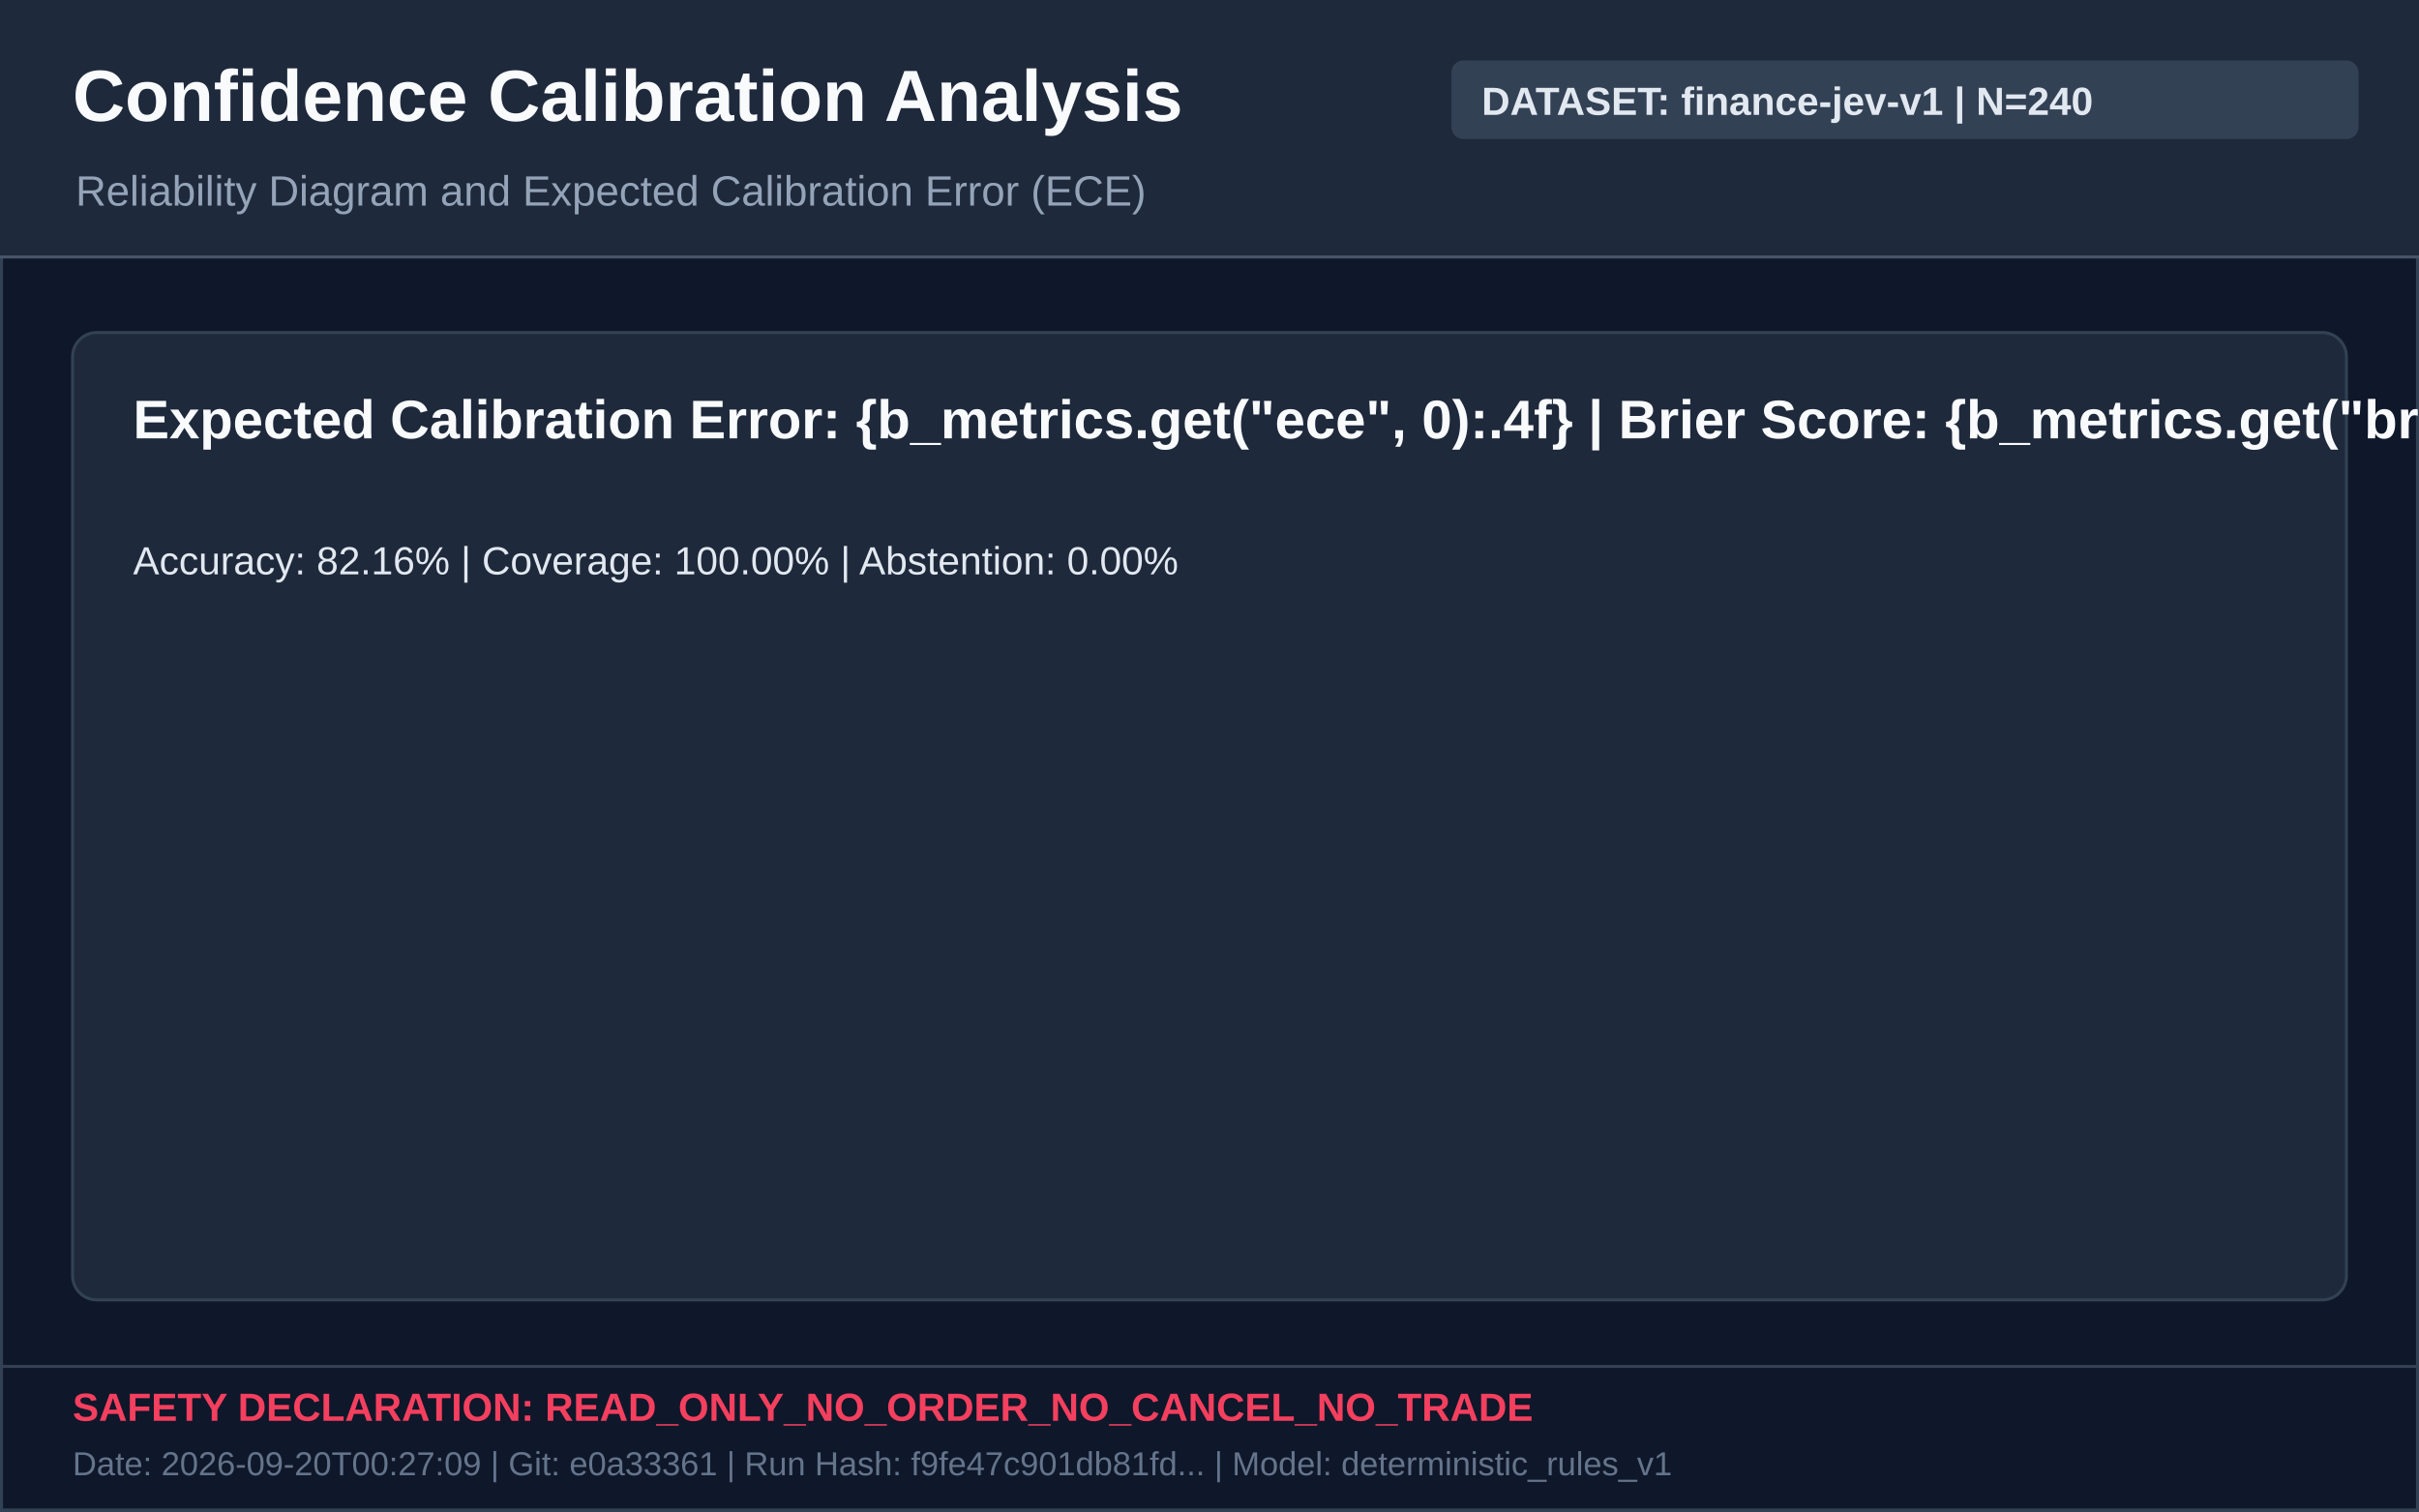
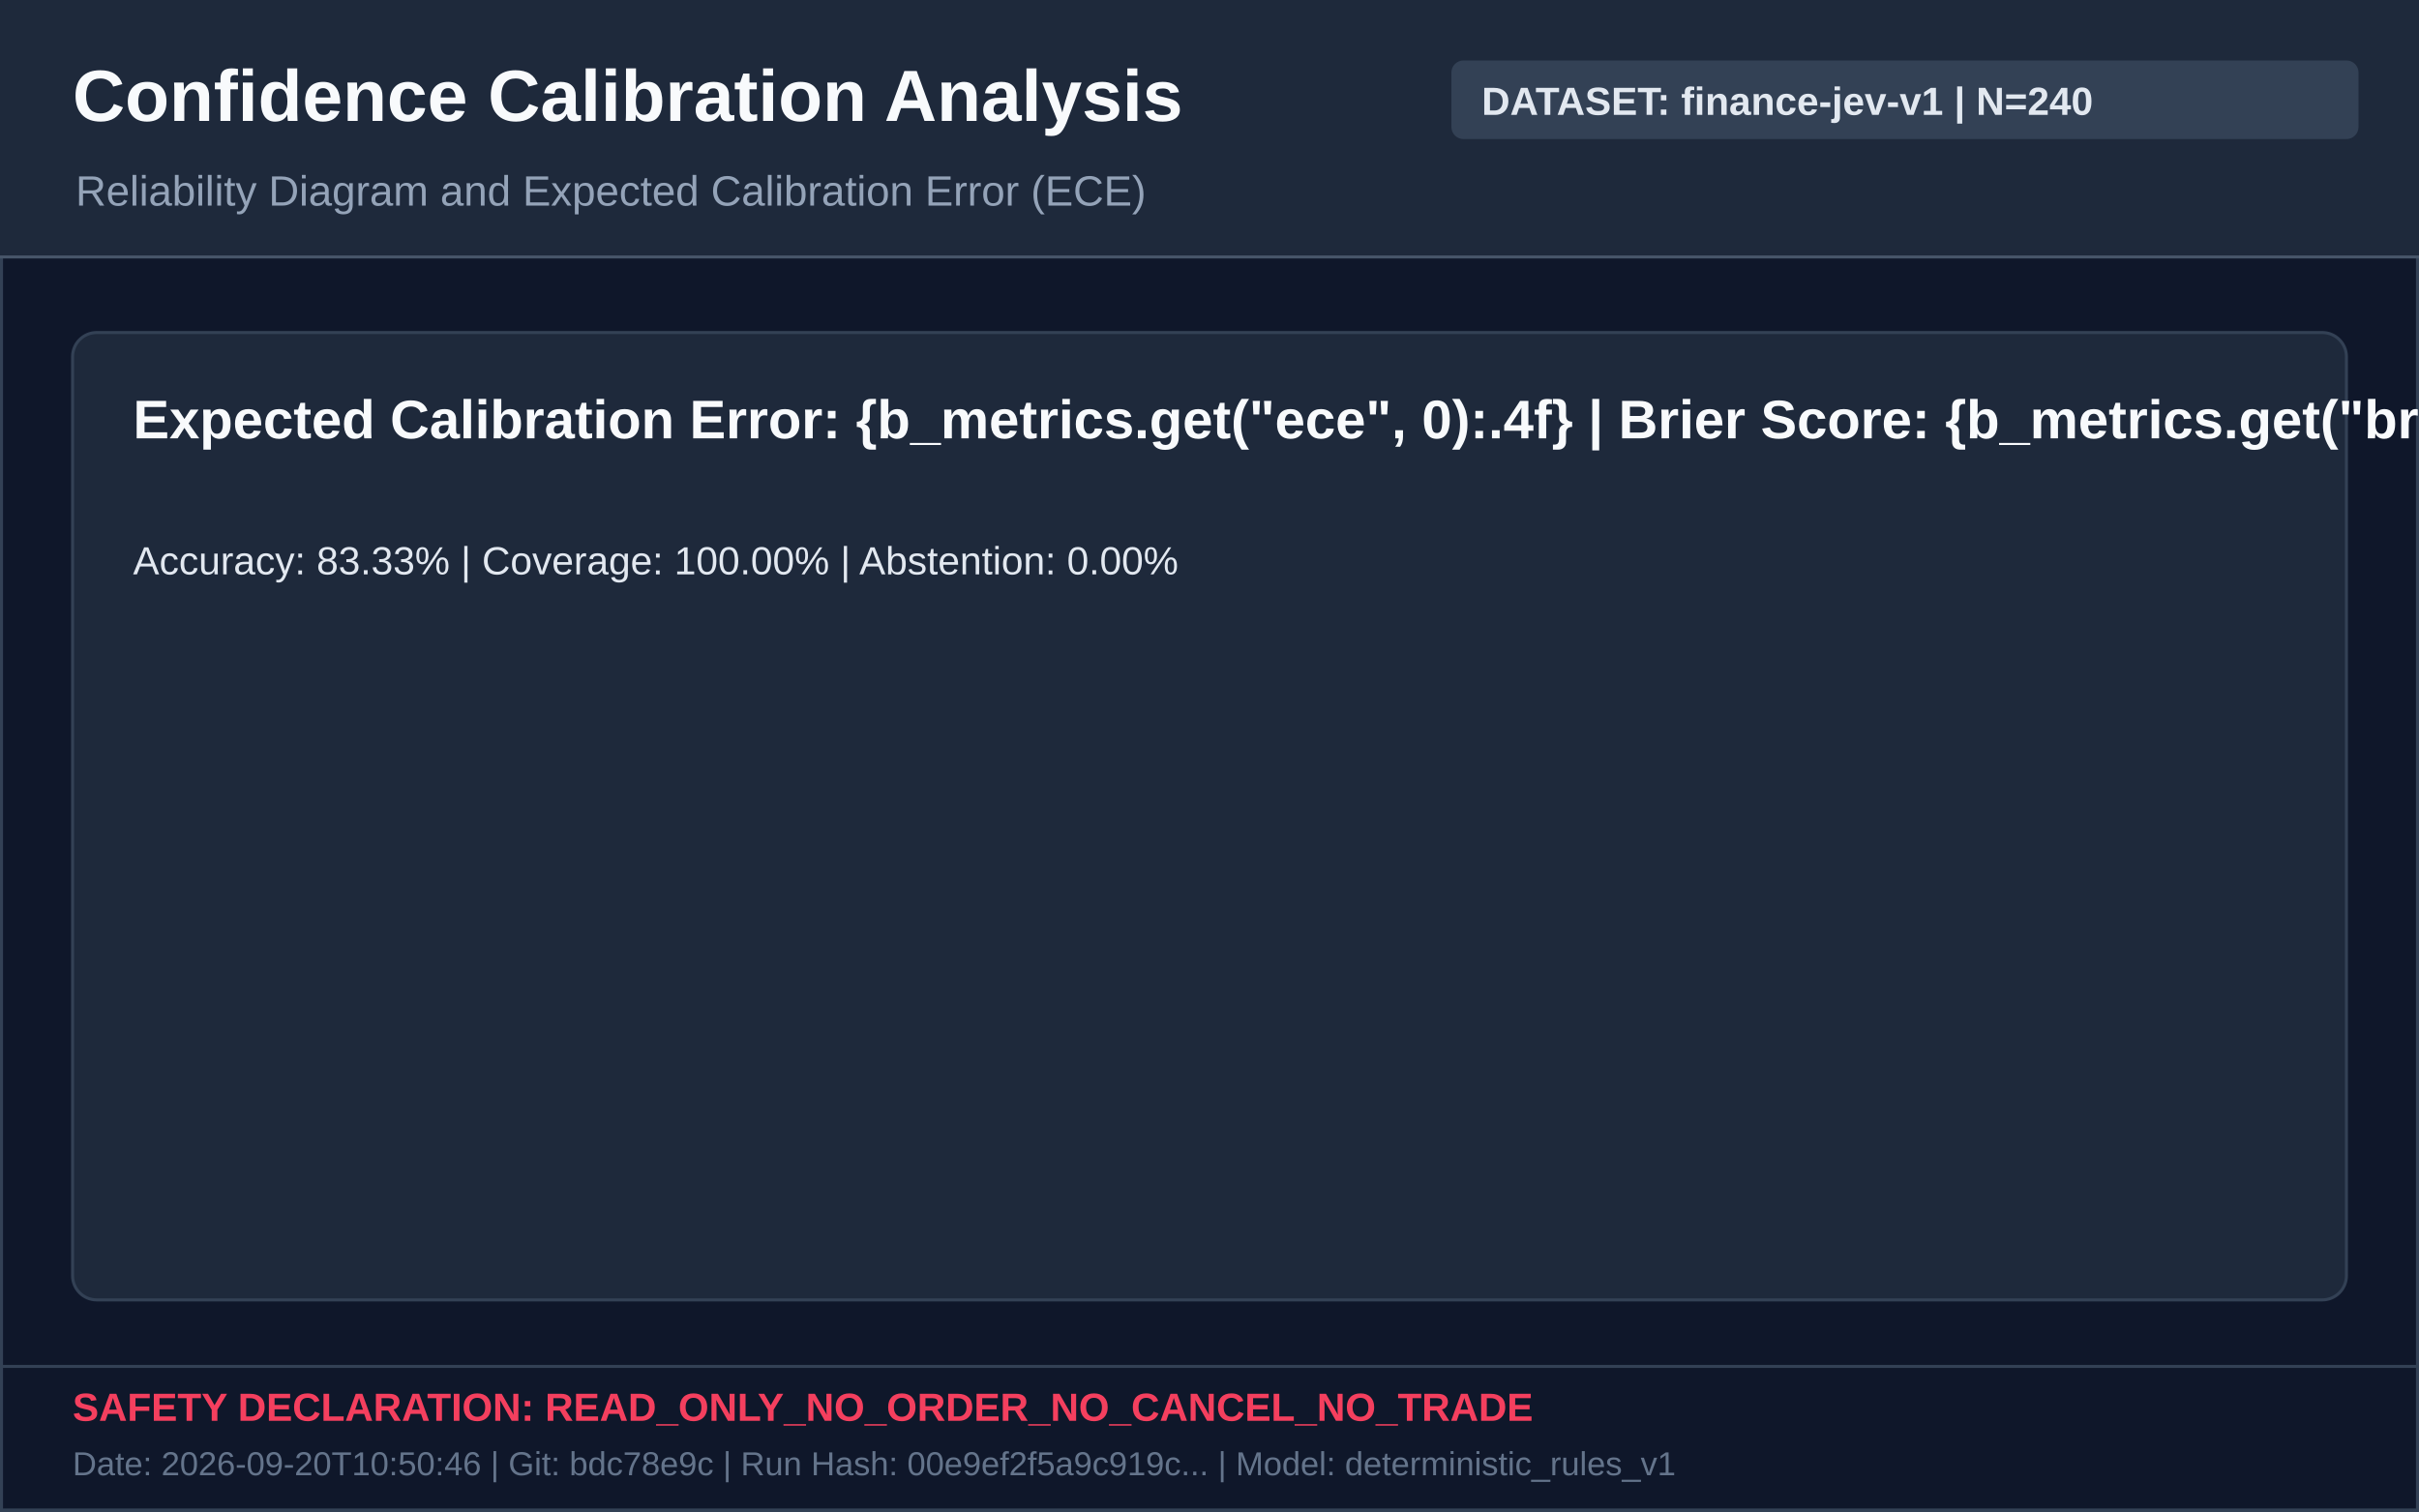
<svg xmlns="http://www.w3.org/2000/svg" width="800" height="500" viewBox="0 0 800 500">
  <style>
    .title { font-family: -apple-system, BlinkMacSystemFont, 'Segoe UI', Arial, sans-serif; font-size: 24px; font-weight: bold; fill: #f8fafc; }
    .subtitle { font-family: -apple-system, BlinkMacSystemFont, 'Segoe UI', Arial, sans-serif; font-size: 14px; fill: #94a3b8; }
    .heading { font-family: -apple-system, BlinkMacSystemFont, 'Segoe UI', Arial, sans-serif; font-size: 18px; font-weight: bold; fill: #f8fafc; }
    .body { font-family: -apple-system, BlinkMacSystemFont, 'Segoe UI', Arial, sans-serif; font-size: 13px; fill: #e2e8f0; }
    .meta { font-family: -apple-system, BlinkMacSystemFont, 'Segoe UI', Arial, sans-serif; font-size: 11px; fill: #64748b; }
    .safety { font-family: -apple-system, BlinkMacSystemFont, 'Segoe UI', Arial, sans-serif; font-size: 13px; font-weight: bold; fill: #f43f5e; }
  </style>
  <rect width="800" height="500" fill="#0f172a" stroke="#334155" stroke-width="2" />
  <rect width="800" height="85" fill="#1e293b" />
  <line x1="0" y1="85" x2="800" y2="85" stroke="#475569" stroke-width="1" />
  <rect x="480" y="20" width="300" height="26" rx="4" fill="#334155" />
  <text x="490" y="38" class="body" font-weight="bold">DATASET: finance-jev-v1 | N=240</text>
  <text x="24" y="40" class="title">Confidence Calibration Analysis</text>
  <text x="25" y="68" class="subtitle">Reliability Diagram and Expected Calibration Error (ECE)</text>
  <rect x="24" y="110" width="752" height="320" rx="8" fill="#1e293b" stroke="#334155" />
  <text x="44" y="145" class="heading">Expected Calibration Error: {b_metrics.get("ece", 0):.4f} | Brier Score: {b_metrics.get("brier", 0):.4f}</text>
-   <text x="44" y="190" class="body">Accuracy: 82.16%  |  Coverage: 100.00%  |  Abstention: 0.00%</text>
+   <text x="44" y="190" class="body">Accuracy: 83.33%  |  Coverage: 100.00%  |  Abstention: 0.00%</text>
  <line x1="0" y1="452" x2="800" y2="452" stroke="#334155" stroke-width="1" />
  <text x="24" y="470" class="safety">SAFETY DECLARATION: READ_ONLY_NO_ORDER_NO_CANCEL_NO_TRADE</text>
-   <text x="24" y="488" class="meta">Date: 2026-09-20T00:27:09 | Git: e0a33361 | Run Hash: f9fe47c901db81fd... | Model: deterministic_rules_v1</text>
+   <text x="24" y="488" class="meta">Date: 2026-09-20T10:50:46 | Git: bdc78e9c | Run Hash: 00e9ef2f5a9c919c... | Model: deterministic_rules_v1</text>
</svg>
